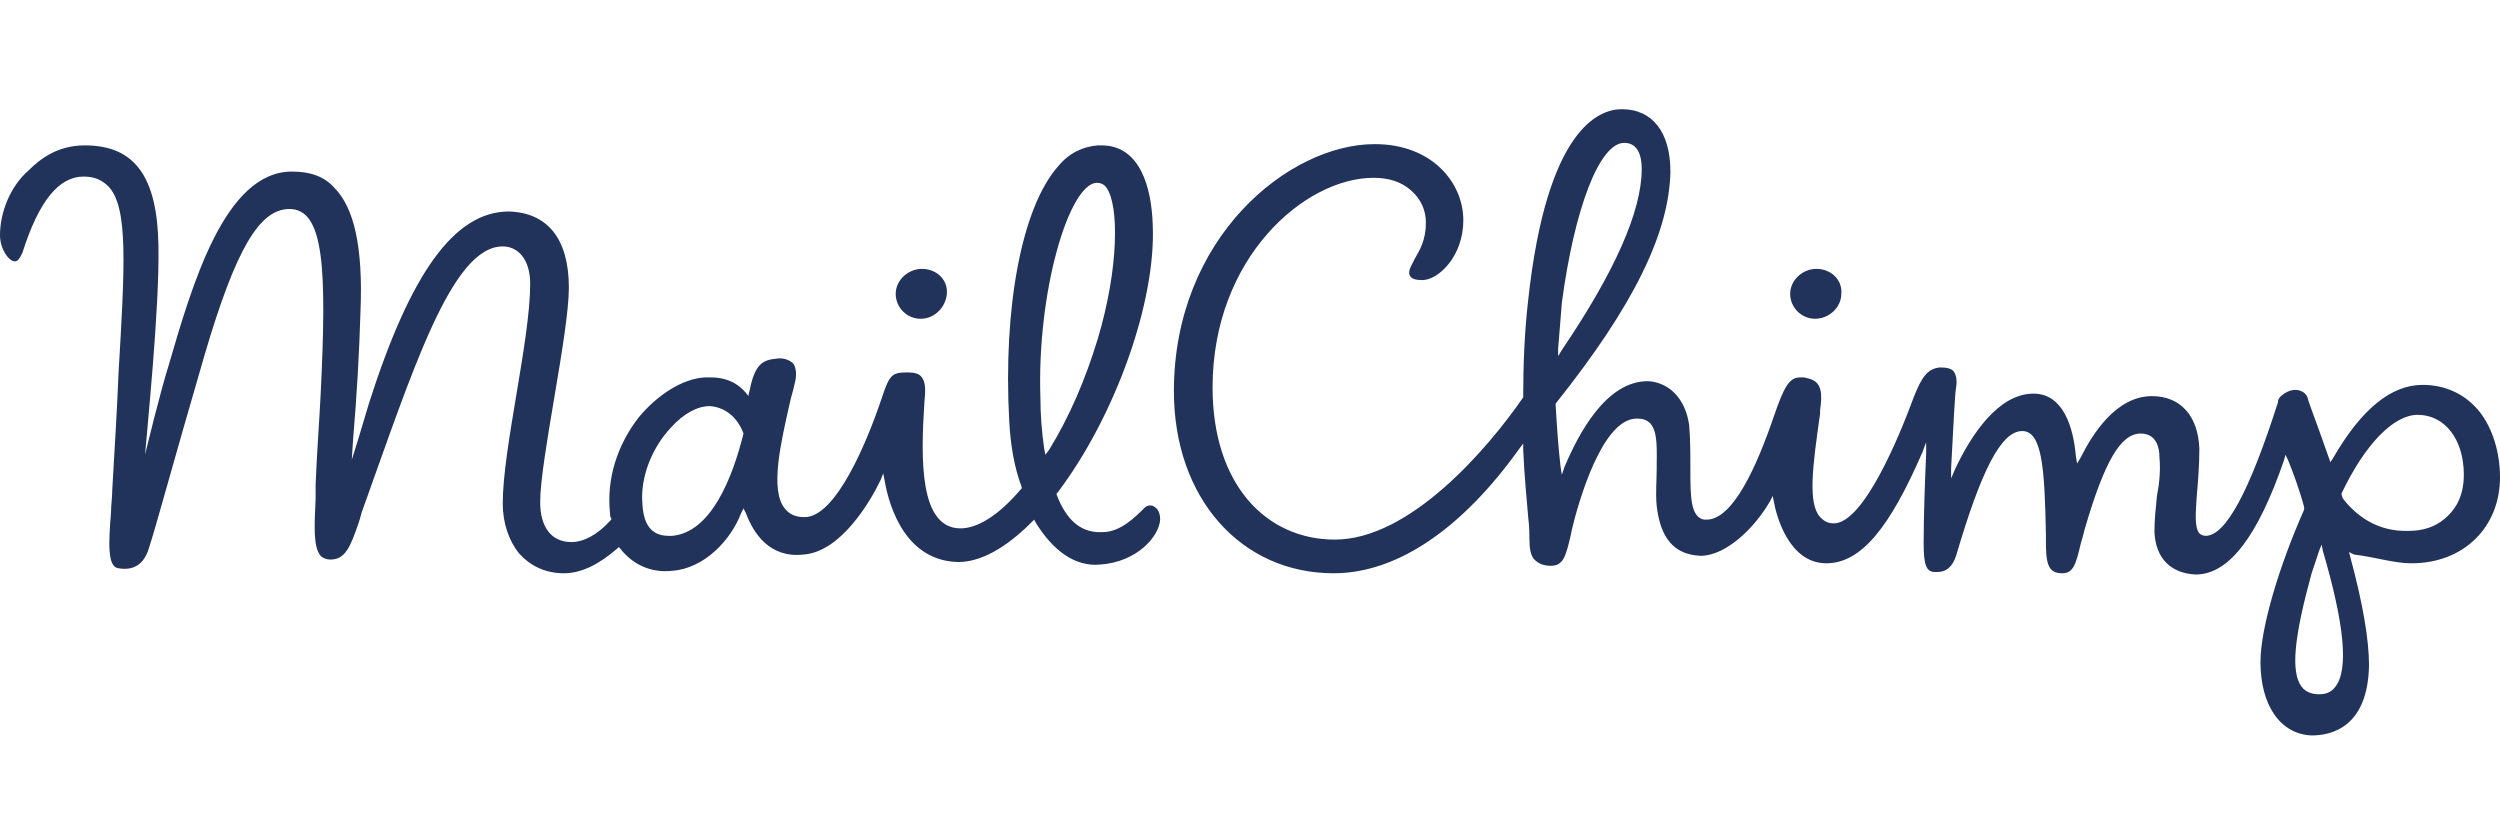
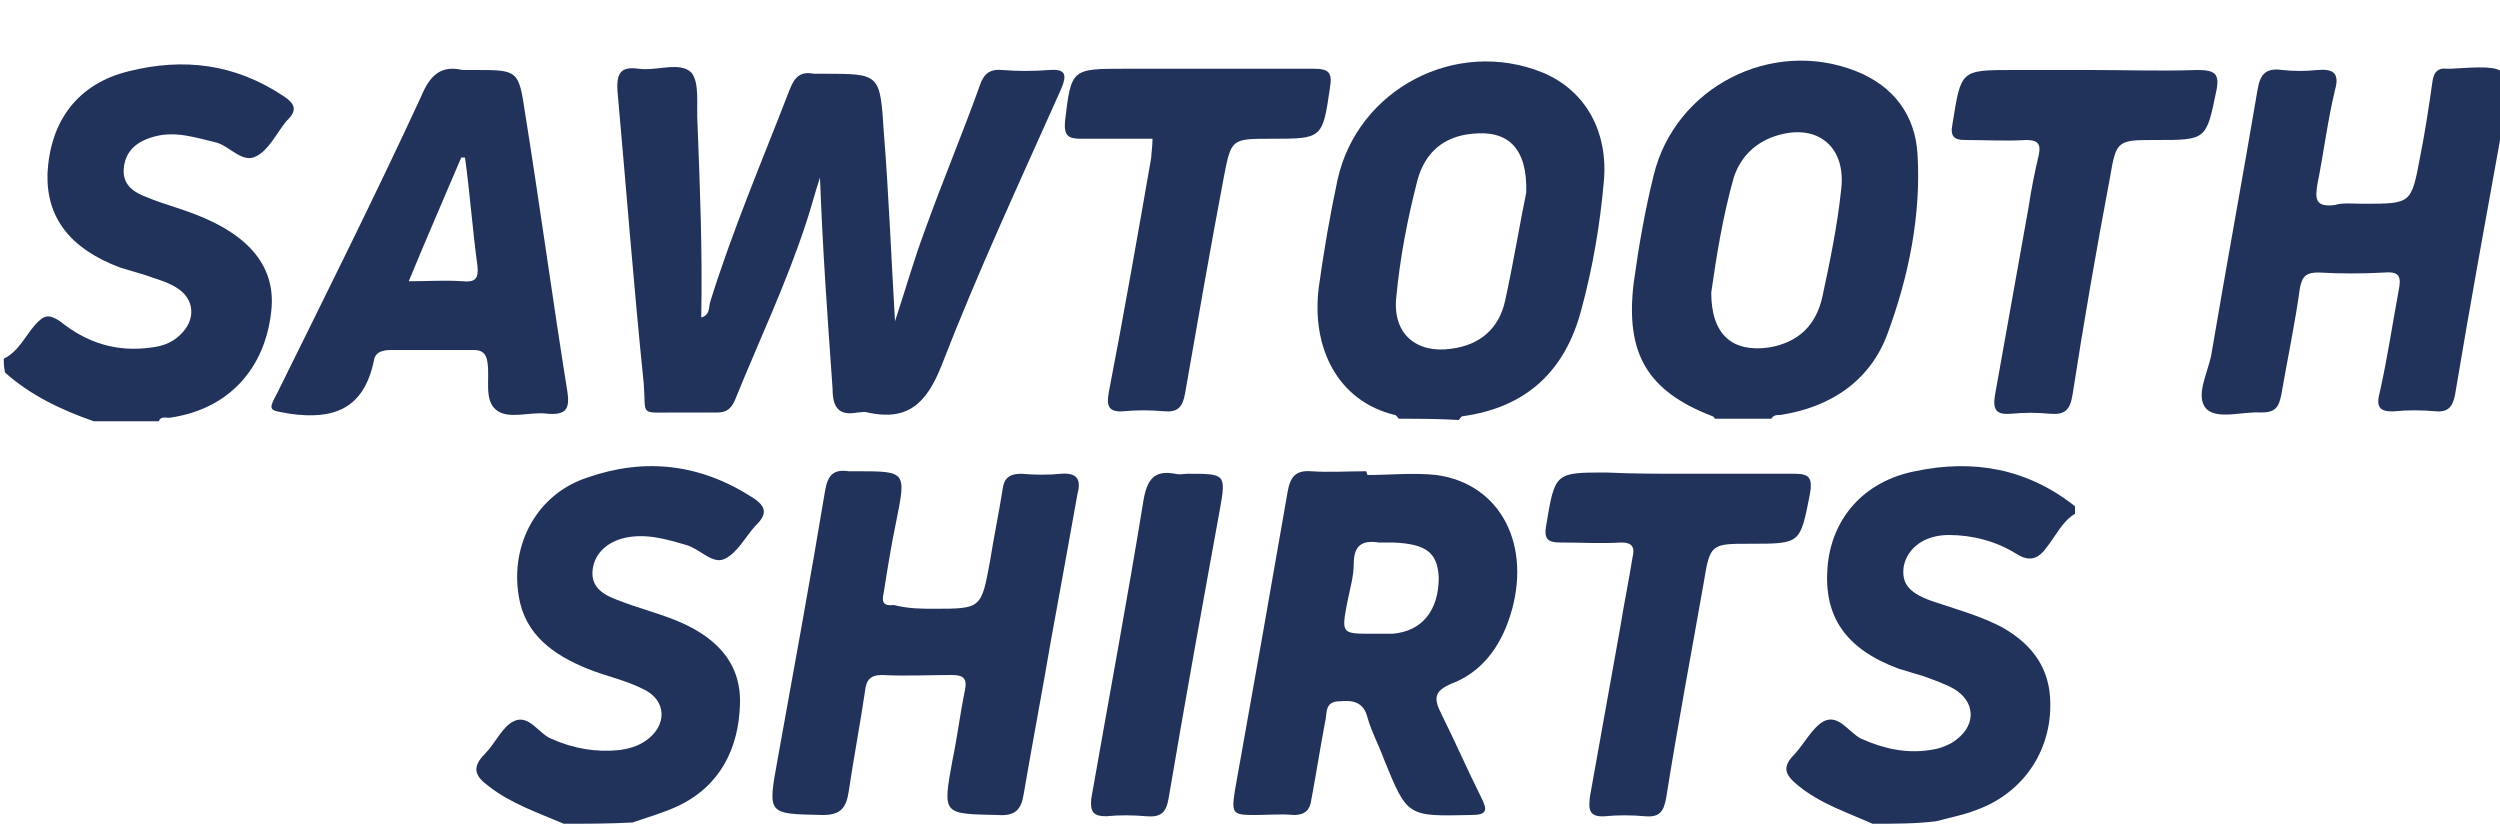
- <svg xmlns="http://www.w3.org/2000/svg" width="200" height="67" viewBox="0 0 200 67" fill="none">
-   <path d="M192.914 45.063C197.106 45.063 200 42.169 200 38.177C200 36.181 199.401 34.285 198.403 32.987C197.305 31.59 195.709 30.791 193.812 30.791C191.317 30.791 188.922 32.688 186.627 36.68L186.427 36.979L186.327 36.68C185.729 34.983 185.23 33.586 184.93 32.788C184.731 32.189 184.631 31.989 184.631 31.889C184.531 31.49 184.132 31.191 183.633 31.191C183.333 31.191 183.034 31.291 182.735 31.49C182.435 31.69 182.236 31.889 182.236 32.189C179.94 39.374 178.044 42.867 176.447 42.867C176.248 42.867 176.048 42.767 175.948 42.668C175.549 42.169 175.649 41.071 175.749 39.574C175.848 38.476 175.948 37.179 175.948 35.881C175.848 33.286 174.451 31.69 172.156 31.69C169.261 31.69 167.365 34.783 166.467 36.58L166.168 37.079L166.068 36.48C165.868 34.185 165.07 31.49 162.675 31.49C159.88 31.49 157.685 34.783 156.387 37.578L156.088 38.276V37.478C156.287 33.785 156.387 31.59 156.487 30.991C156.587 30.392 156.487 29.993 156.287 29.694C156.088 29.494 155.788 29.394 155.19 29.394C154.291 29.494 153.792 29.993 153.094 31.79C151.996 34.783 149.102 41.869 146.707 41.869C146.208 41.869 145.908 41.67 145.609 41.37C144.611 40.273 145.01 37.279 145.609 33.087V32.788C145.908 30.791 145.409 30.392 144.311 30.193C144.212 30.193 144.112 30.193 144.012 30.193C143.114 30.193 142.715 30.991 141.916 33.286C140.519 37.378 138.623 41.57 136.527 41.57C136.427 41.57 136.327 41.57 136.327 41.57C135.23 41.37 135.23 39.674 135.23 37.578C135.23 36.38 135.23 35.083 135.13 33.985C134.83 31.889 133.533 30.592 131.836 30.492C128.443 30.492 126.248 34.783 125.15 37.378L124.95 37.977L124.85 37.378C124.651 35.682 124.551 34.085 124.451 32.388V32.288C130.739 24.404 133.533 18.616 133.633 13.726C133.633 10.632 132.236 8.736 129.741 8.736C127.944 8.736 123.752 10.233 122.255 24.005C121.956 26.6 121.856 29.195 121.856 31.79C118.962 35.981 112.774 43.167 106.786 43.167C101.297 43.167 97.006 38.776 97.006 30.991C97.006 20.612 104.391 14.225 109.88 14.225C111.078 14.225 112.076 14.524 112.874 15.223C113.673 15.921 114.072 16.819 114.072 17.817C114.072 19.215 113.573 20.013 113.174 20.712C113.074 20.911 112.974 21.111 112.874 21.31C112.774 21.51 112.675 21.809 112.774 22.009C112.874 22.308 113.273 22.408 113.772 22.408C115.07 22.408 117.066 20.512 117.066 17.618C117.066 14.624 114.571 11.53 109.98 11.53C103.094 11.53 93.912 19.015 93.912 31.291C93.912 39.873 99.301 45.861 106.687 45.861C111.876 45.861 117.066 42.169 121.557 35.881L121.856 35.482V35.981C121.956 38.276 122.156 40.073 122.255 41.37C122.355 42.169 122.355 42.867 122.355 43.167C122.355 43.865 122.455 44.464 122.754 44.764C123.054 45.063 123.453 45.263 124.052 45.263C125.05 45.263 125.25 44.564 125.649 42.867L125.749 42.368C126.248 40.273 128.144 33.486 130.938 33.486C131.437 33.486 131.737 33.586 132.036 33.885C132.635 34.584 132.535 35.881 132.535 37.478C132.535 38.476 132.435 39.474 132.535 40.472C132.834 43.067 133.932 44.364 136.028 44.464C138.124 44.464 140.419 42.169 141.617 40.073L141.816 39.674L141.916 40.173C142.116 41.27 143.114 45.063 146.108 45.063C148.902 45.063 151.198 42.169 153.792 36.181L154.092 35.382V36.281C153.992 38.576 153.892 41.27 153.892 43.466C153.892 45.163 154.092 45.761 154.79 45.761H154.99C155.689 45.761 156.188 45.362 156.487 44.464C158.483 37.678 160.08 34.484 161.776 34.484C163.373 34.484 163.573 37.478 163.673 42.767V43.167C163.673 44.963 163.772 45.861 164.97 45.861C165.868 45.861 166.068 45.163 166.467 43.466C166.567 43.167 166.667 42.767 166.766 42.368C168.363 36.879 169.661 34.684 171.257 34.684C172.655 34.684 172.755 36.081 172.755 36.58C172.854 37.578 172.754 38.676 172.555 39.674C172.455 40.672 172.355 41.57 172.355 42.568C172.455 44.664 173.653 45.861 175.649 45.961C178.343 45.961 180.639 42.867 182.735 36.779L182.834 36.38L183.034 36.779C183.433 37.778 183.932 39.075 184.331 40.572V40.672V40.772C182.335 45.263 180.838 50.253 180.838 52.947C180.838 56.44 182.435 58.736 184.93 58.835C186.327 58.835 189.421 58.336 189.521 53.247C189.521 51.151 189.022 48.257 188.024 44.564L187.924 44.165L188.323 44.364C190.02 44.564 191.517 45.063 192.914 45.063ZM124.651 27.897C124.751 26.6 124.85 25.402 124.95 24.205C125.948 16.72 127.944 11.43 129.94 11.43C130.838 11.43 131.337 12.129 131.337 13.526C131.337 16.919 129.142 21.809 124.95 27.997L124.651 28.496V27.897ZM186.826 54.943C186.527 55.342 186.128 55.542 185.529 55.542C184.93 55.542 184.431 55.342 184.132 54.943C183.234 53.746 183.533 50.951 184.93 45.861C185.13 45.263 185.329 44.664 185.529 44.065L185.729 43.566L185.828 44.065C187.525 49.853 187.924 53.546 186.826 54.943ZM187.425 39.873L187.325 39.574V39.474C189.222 35.482 191.517 33.187 193.413 33.187C195.609 33.187 197.106 35.183 197.106 37.977C197.106 39.873 196.307 40.871 195.609 41.47C194.81 42.169 193.812 42.468 192.715 42.468C190.12 42.568 188.423 41.171 187.425 39.873ZM64.272 44.364C67.266 44.165 69.661 40.073 70.459 38.376L70.659 37.877L70.758 38.376C71.158 40.772 72.555 44.863 76.647 44.963C78.443 44.963 80.439 43.865 82.535 41.77L82.734 41.57L82.834 41.77C84.231 44.065 86.028 45.362 88.024 45.163C90.918 44.963 92.715 42.967 92.814 41.57C92.814 41.171 92.715 40.871 92.515 40.672C92.216 40.372 91.916 40.372 91.617 40.572L91.517 40.672C90.818 41.37 89.621 42.568 88.224 42.568C86.527 42.668 85.329 41.67 84.531 39.574V39.474L84.631 39.374C89.222 33.286 92.515 24.105 92.216 17.917C92.116 15.023 91.218 11.63 88.124 11.63H87.824C86.627 11.73 85.529 12.229 84.631 13.326C81.737 16.62 80.24 24.604 80.739 33.686C80.838 35.582 81.138 37.378 81.737 38.975V39.075L81.637 39.175C79.94 41.171 78.243 42.269 76.846 42.269C73.553 42.269 73.653 36.779 73.952 32.189C74.052 31.191 74.052 30.592 73.752 30.193C73.553 29.893 73.154 29.794 72.655 29.794H72.555C71.357 29.794 71.158 29.993 70.559 31.79C69.361 35.382 66.866 41.37 64.371 41.37C63.673 41.37 63.174 41.171 62.775 40.672C61.577 39.175 62.475 35.382 63.174 32.288C63.273 31.79 63.473 31.191 63.573 30.692C63.773 29.993 63.673 29.394 63.473 29.095C63.174 28.796 62.675 28.596 62.076 28.696C60.978 28.796 60.379 29.195 59.98 31.191L59.88 31.59V31.69C59.381 30.991 58.483 30.193 56.886 30.193C56.786 30.193 56.587 30.193 56.387 30.193C54.591 30.293 52.595 31.59 51.098 33.386C49.401 35.582 48.503 38.276 48.802 41.071C48.802 41.171 48.802 41.37 48.902 41.47V41.57L48.802 41.67C47.804 42.767 46.707 43.366 45.709 43.366C44.112 43.366 43.214 42.169 43.214 40.173C43.214 36.779 45.509 26.7 45.509 23.007C45.509 19.115 43.812 17.019 40.719 16.919C36.327 16.919 32.834 21.909 29.541 32.189C29.241 33.187 28.942 34.185 28.643 35.183L28.144 36.779L28.244 35.183C28.543 31.69 28.742 28.297 28.842 24.803C29.042 19.813 28.343 16.62 26.747 15.023C25.948 14.125 24.85 13.726 23.353 13.726C17.964 13.726 15.369 22.808 13.473 29.294C12.874 31.191 11.776 35.582 11.078 38.576L11.477 37.877C11.776 34.085 12.774 24.704 12.675 19.614C12.575 14.125 10.778 11.63 6.786 11.63C4.591 11.63 3.194 12.728 2.295 13.626C0.798 14.923 0 17.019 0 18.815C0 19.913 0.699 20.911 1.198 20.911C1.497 20.911 1.697 20.412 1.796 20.213C3.094 16.121 4.691 14.125 6.687 14.125C7.585 14.125 8.184 14.424 8.683 14.923C10.279 16.62 9.98 21.31 9.481 29.893C9.381 32.488 9.182 35.682 8.982 39.175C8.982 39.773 8.882 40.372 8.882 40.971C8.683 43.466 8.583 45.362 9.481 45.462C10.679 45.662 11.477 45.163 11.876 43.965C12.475 42.169 13.773 37.279 16.367 28.396C18.862 19.913 20.759 16.72 23.154 16.72C25.948 16.72 26.148 21.51 25.649 31.59C25.549 33.686 25.349 36.181 25.25 38.776C25.25 39.175 25.25 39.474 25.25 39.873C25.15 42.069 25.05 43.766 25.649 44.464C25.848 44.664 26.148 44.764 26.447 44.764C27.645 44.764 28.044 43.666 28.643 41.969C28.742 41.67 28.842 41.37 28.942 40.971C33.034 29.594 36.128 19.714 40.22 19.714C41.417 19.714 42.415 20.712 42.415 22.708C42.415 27.199 40.22 35.881 40.22 40.273C40.22 41.869 40.719 43.267 41.517 44.264C42.415 45.263 43.613 45.861 45.11 45.861C46.507 45.861 47.904 45.163 49.401 43.865L49.501 43.766L49.601 43.865C50.599 45.163 52.096 45.861 53.792 45.662C56.387 45.462 58.483 43.167 59.281 41.071L59.481 40.672L59.681 41.071C60.279 42.668 61.577 44.664 64.272 44.364ZM87.725 14.624C88.024 14.624 88.323 14.724 88.523 15.023C89.521 16.42 89.521 21.41 87.824 27.099C86.826 30.392 85.529 33.386 83.932 35.981L83.633 36.38L83.533 35.881C83.333 34.484 83.234 33.087 83.234 31.889C82.934 23.306 85.529 14.724 87.725 14.624ZM59.481 34.684C58.583 38.276 56.886 42.568 53.792 42.867H53.493C52.196 42.867 51.497 42.069 51.397 40.372C51.198 38.276 52.096 35.881 53.693 34.185C54.691 33.087 55.788 32.488 56.786 32.488C58.184 32.588 59.082 33.586 59.481 34.684ZM73.752 21.51C72.655 21.51 71.657 22.408 71.657 23.506C71.657 24.604 72.555 25.502 73.653 25.502V25.702V25.502C74.751 25.502 75.649 24.604 75.749 23.506C75.848 22.408 74.95 21.51 73.752 21.51ZM145.309 21.51C144.212 21.51 143.214 22.408 143.214 23.506C143.214 24.604 144.112 25.502 145.21 25.502V25.702V25.502C146.307 25.502 147.305 24.604 147.305 23.506C147.405 22.408 146.507 21.51 145.309 21.51Z" fill="#21325B" />
+ <svg xmlns="http://www.w3.org/2000/svg" version="1.1" id="Layer_1" x="0px" y="0px" viewBox="0 0 200 67" style="enable-background:new 0 0 200 67;" xml:space="preserve">
+   <style type="text/css">
+ 	.st0{fill:#21325B;}
+ </style>
+   <path class="st0" d="M111.9,33.5c-0.1-0.1-0.2-0.3-0.3-0.3c-4.6-1.1-6.7-5.4-6.1-10.2c0.4-2.9,0.9-5.8,1.5-8.6  c1.6-7.3,9.5-11.4,16.4-8.6c3.4,1.4,5.3,4.7,4.9,8.8c-0.3,3.4-0.9,6.9-1.8,10.2c-1.3,4.9-4.4,7.8-9.5,8.5c-0.1,0-0.2,0.2-0.3,0.3  C115.1,33.5,113.5,33.5,111.9,33.5z M122.1,15.4c0.1-3.6-1.5-5-4.3-4.7c-2.3,0.2-3.8,1.5-4.4,3.7c-0.8,3.1-1.4,6.2-1.7,9.4  c-0.3,2.9,1.6,4.5,4.4,4.1c2.3-0.3,3.8-1.6,4.3-3.8C121.1,20.9,121.6,17.8,122.1,15.4z" />
+   <path class="st0" d="M137.2,33.5c-0.1-0.1-0.1-0.2-0.2-0.2c-5.2-2-7-5-6.3-10.7c0.4-2.9,0.9-5.8,1.6-8.6c1.7-7,9.4-11,16.2-8.3  c3,1.2,4.7,3.5,4.9,6.6c0.3,4.9-0.7,9.8-2.4,14.4c-1.4,3.8-4.6,5.9-8.6,6.5c-0.3,0-0.5,0-0.7,0.3C140.2,33.5,138.7,33.5,137.2,33.5z   M136.9,23.4c0,3.4,1.7,4.8,4.6,4.4c2.4-0.4,3.8-1.8,4.3-4.1c0.6-2.8,1.2-5.7,1.5-8.6c0.4-3.6-2.2-5.4-5.6-4.1  c-1.5,0.6-2.5,1.7-3,3.2C137.8,17.4,137.3,20.6,136.9,23.4z" />
+   <path class="st0" d="M0.3,28.7c1.2-0.6,1.7-1.8,2.5-2.7c0.7-0.8,1.1-0.9,2-0.3c2.1,1.7,4.5,2.5,7.3,2.1c0.9-0.1,1.7-0.4,2.3-1  c1.3-1.2,1.2-2.9-0.3-3.8c-0.8-0.5-1.7-0.7-2.5-1c-0.7-0.2-1.3-0.4-2-0.6c-4-1.5-5.9-4-5.8-7.5c0.2-4.2,2.4-7.2,6.5-8.2  c4.4-1.1,8.5-0.6,12.4,2c0.9,0.6,1.1,1.1,0.3,1.9c0,0-0.1,0.1-0.1,0.1c-0.8,1-1.4,2.3-2.4,2.8c-1.1,0.6-2.1-0.8-3.2-1.1  c-1.7-0.4-3.4-1-5.2-0.4c-1.3,0.4-2.1,1.2-2.2,2.5c-0.1,1.3,0.8,1.9,1.9,2.3c1.2,0.5,2.4,0.8,3.7,1.3c4.5,1.7,6.6,4.3,6.2,7.8  c-0.5,4.6-3.4,7.8-8,8.5c-0.3,0.1-0.8-0.2-1,0.3c-1.7,0-3.5,0-5.2,0c-2.6-0.9-5.1-2.1-7.1-3.9C0.3,29.3,0.3,29,0.3,28.7z" />
+   <path class="st0" d="M45.1,65.9c-2.1-0.9-4.2-1.6-6-3c-1.1-0.8-1.4-1.5-0.3-2.6c0.8-0.8,1.4-2.2,2.3-2.6c1.2-0.6,2,1,3,1.4  c1.8,0.8,3.6,1.1,5.5,0.9c0.7-0.1,1.4-0.3,2-0.7c1.8-1.2,1.8-3.3-0.2-4.2c-1.4-0.7-2.9-1-4.4-1.6c-2.7-1.1-5-2.7-5.5-5.8  c-0.7-4.2,1.5-8.2,5.5-9.5c4.6-1.6,9-1.1,13.2,1.6c1.1,0.7,1.2,1.3,0.3,2.2c0,0-0.1,0.1-0.1,0.1C59.6,43,59,44.2,58,44.7  c-1,0.5-2-0.8-3.1-1.1c-1.7-0.5-3.4-1-5.2-0.5c-1.3,0.4-2.2,1.3-2.3,2.6c-0.1,1.3,0.9,1.9,2,2.3c1.5,0.6,3.1,1,4.6,1.6  c3,1.2,5.3,3.2,5.2,6.7c-0.1,3.6-1.6,6.6-5,8.2c-1.1,0.5-2.4,0.9-3.6,1.3C48.7,65.9,46.9,65.9,45.1,65.9z" />
+   <path class="st0" d="M149.8,65.9c-2-0.9-4.2-1.6-6-3.1c-1.1-0.9-1.2-1.5-0.2-2.5c0.8-0.9,1.4-2.1,2.3-2.6c1.2-0.6,2,0.9,3,1.4  c1.8,0.8,3.6,1.2,5.5,0.9c0.8-0.1,1.6-0.4,2.2-0.9c1.5-1.2,1.4-3-0.3-4c-0.7-0.4-1.6-0.7-2.4-1c-0.7-0.2-1.3-0.4-2-0.6  c-4.3-1.6-6-4.2-5.7-8.1c0.3-3.9,2.9-6.9,7-7.7c4.7-1,9-0.2,12.8,2.8c0,0.2,0,0.4,0,0.6c-1,0.6-1.5,1.7-2.2,2.6  c-0.7,1-1.4,1.3-2.5,0.6c-1.6-1-3.5-1.5-5.4-1.5c-1.9,0-3.3,1-3.6,2.5c-0.2,1.4,0.4,2.2,2.6,2.9c1.8,0.6,3.6,1.1,5.3,2  c2.1,1.2,3.6,2.9,3.8,5.5c0.3,4.1-2,7.7-5.9,9.1c-1,0.4-2.1,0.6-3.2,0.9C153.3,65.9,151.6,65.9,149.8,65.9z" />
+   <path class="st0" d="M65.6,14.2c-0.4,1.2-0.7,2.4-1.1,3.6c-1.6,4.9-3.8,9.5-5.7,14.2c-0.3,0.7-0.7,1-1.4,1c-1.1,0-2.3,0-3.4,0  c-2.9,0-2.3,0.3-2.5-2.3c-0.8-7.8-1.4-15.6-2.1-23.4c-0.1-1.5,0.3-2,1.7-1.8c1.4,0.2,3.3-0.6,4.2,0.3c0.7,0.8,0.4,2.7,0.5,4.1  c0.2,5.1,0.4,10.2,0.3,15.5c0.7-0.2,0.6-0.8,0.7-1.2c1.8-5.8,4.2-11.4,6.4-17.1c0.4-1,0.9-1.4,1.9-1.2c0.3,0,0.5,0,0.8,0  c4.5,0,4.5,0,4.8,4.6c0.4,5,0.6,10.1,0.9,15.2c0.8-2.4,1.5-4.9,2.4-7.3c1.4-3.9,3-7.7,4.4-11.6c0.3-0.9,0.8-1.3,1.8-1.2  c1.2,0.1,2.5,0.1,3.7,0c1.3-0.1,1.5,0.3,1,1.5c-3.3,7.4-6.7,14.7-9.6,22.2c-1.2,3-2.7,4.4-5.9,3.7c-0.3-0.1-0.5,0-0.8,0  c-1.6,0.3-2-0.5-2-2C66.2,25.4,65.8,19.8,65.6,14.2z" />
+   <path class="st0" d="M109.4,38c1.8,0,3.7-0.2,5.5,0c5.2,0.7,7.7,5.7,5.9,11.3c-0.8,2.5-2.3,4.5-4.7,5.4c-1.4,0.6-1.4,1.2-0.8,2.4  c1.1,2.2,2.1,4.5,3.2,6.7c0.5,1,0.5,1.4-0.8,1.4c-5.1,0.1-5.1,0.2-7-4.5c-0.4-1.1-1-2.2-1.3-3.3c-0.3-1.2-1.1-1.4-2.2-1.3  c-1.3,0-1,1-1.2,1.7c-0.4,2.1-0.7,4.1-1.1,6.2c-0.1,0.8-0.5,1.2-1.4,1.2c-1-0.1-2.1,0-3.1,0c-1.8,0-1.9-0.1-1.6-2  c0.7-3.9,1.4-7.9,2.1-11.8c0.7-4,1.4-8,2.1-12c0.2-1.2,0.6-1.8,1.9-1.7c1.4,0.1,2.9,0,4.4,0C109.4,38,109.4,38,109.4,38z   M109.8,50.7c0.5,0,1.1,0,1.6,0c2.4-0.2,3.7-1.9,3.7-4.5c-0.1-2-1-2.7-3.7-2.8c-0.4,0-0.8,0-1.1,0c-1.3-0.2-2,0.2-2,1.7  c0,1-0.3,2-0.5,3C107.3,50.7,107.3,50.7,109.8,50.7z" />
+   <path class="st0" d="M189.1,16.3c3.8,0,3.8,0,4.5-3.7c0.4-2,0.7-4,1-6.1c0.1-0.7,0.4-1.1,1.2-1c0.1,0,0.1,0,0.2,0  c5-0.3,5-0.3,4.2,4.6c-1.3,7.2-2.6,14.3-3.8,21.5c-0.2,1-0.6,1.4-1.6,1.3c-1.1-0.1-2.2-0.1-3.2,0c-1.4,0.1-1.5-0.5-1.2-1.6  c0.6-2.7,1-5.4,1.5-8.1c0.2-1,0.1-1.5-1.1-1.4c-1.8,0.1-3.6,0.1-5.3,0c-0.9,0-1.3,0.2-1.5,1.2c-0.4,2.9-1,5.7-1.5,8.6  c-0.2,1-0.5,1.4-1.6,1.4c-1.5-0.1-3.5,0.6-4.4-0.3c-0.9-1,0.1-2.8,0.4-4.3c1.2-7.1,2.5-14.1,3.7-21.2c0.2-1.2,0.6-1.8,2-1.6  c0.9,0.1,1.8,0.1,2.8,0c1.2-0.1,1.8,0.2,1.4,1.6c-0.6,2.5-0.9,5-1.4,7.5c-0.2,1.2-0.2,1.9,1.4,1.7C187.4,16.2,188.2,16.3,189.1,16.3  z" />
+   <path class="st0" d="M74.7,48.7c3.8,0,3.8,0,4.5-3.8c0.3-1.9,0.7-3.8,1-5.7c0.1-0.9,0.5-1.3,1.5-1.3c1.1,0.1,2.2,0.1,3.2,0  c1.3-0.1,1.6,0.5,1.3,1.6c-0.7,3.9-1.4,7.8-2.1,11.6c-0.7,4.1-1.5,8.3-2.2,12.4c-0.2,1.3-0.7,1.8-2.1,1.7c-4.4-0.1-4.4,0-3.6-4.4  c0.4-1.9,0.6-3.7,1-5.6c0.2-1-0.2-1.2-1.1-1.2c-1.8,0-3.7,0.1-5.5,0c-1,0-1.3,0.4-1.4,1.3c-0.4,2.7-0.9,5.3-1.3,8  c-0.2,1.3-0.6,1.9-2.1,1.9c-4.4-0.1-4.4,0-3.6-4.4c1.3-7.2,2.6-14.3,3.8-21.5c0.2-1.2,0.6-1.8,1.9-1.6c0.2,0,0.4,0,0.6,0  c4,0,4,0,3.2,4c-0.4,1.9-0.7,3.8-1,5.7c-0.2,0.8,0,1.1,0.8,1C72.7,48.7,73.7,48.7,74.7,48.7z" />
+   <path class="st0" d="M38,5.6c3.4,0,3.5,0,4,3.4c1.2,7.5,2.2,14.9,3.4,22.4c0.2,1.4-0.2,1.8-1.6,1.7c-1.4-0.2-3.1,0.5-4.1-0.3  c-1-0.8-0.5-2.5-0.7-3.8c-0.1-0.7-0.4-1-1.1-1c-2.2,0-4.4,0-6.6,0c-0.8,0-1.3,0.2-1.4,0.9c-0.8,3.8-3.2,4.7-6.7,4.2  c-1.7-0.3-1.8-0.2-1-1.7c3.9-7.9,7.8-15.7,11.5-23.7C34.4,6,35.3,5.2,37,5.6C37.4,5.6,37.7,5.6,38,5.6z M37.2,12.6  c-0.1,0-0.2,0-0.3,0c-1.4,3.3-2.8,6.5-4.2,9.9c1.6,0,2.9-0.1,4.3,0c1,0.1,1.3-0.2,1.2-1.2C37.8,18.4,37.6,15.5,37.2,12.6z" />
+   <path class="st0" d="M167.2,5.6c2.9,0,5.7,0.1,8.6,0c1.4,0,1.8,0.3,1.5,1.7c-0.8,3.9-0.8,3.9-4.8,3.9c-3.1,0-3.2,0-3.7,3  c-1.1,5.8-2.1,11.6-3,17.4c-0.2,1.2-0.6,1.6-1.8,1.5c-1-0.1-2.1-0.1-3.1,0c-1.2,0.1-1.5-0.3-1.3-1.5c0.9-5,1.8-10.1,2.7-15.1  c0.2-1.4,0.5-2.8,0.8-4.1c0.2-0.9-0.1-1.2-1-1.2c-1.6,0.1-3.2,0-4.9,0c-0.9,0-1.2-0.3-1-1.3c0.7-4.3,0.6-4.3,4.9-4.3  C163.1,5.6,165.2,5.6,167.2,5.6z" />
+   <path class="st0" d="M92.2,11.1c-1.9,0-3.8,0-5.7,0c-1,0-1.4-0.2-1.3-1.4c0.5-4.2,0.5-4.2,4.8-4.2c5,0,10,0,15.1,0  c1.2,0,1.5,0.3,1.3,1.5c-0.6,4.1-0.6,4.1-4.7,4.1c-3.2,0-3.2,0-3.8,3.1c-1.1,5.8-2.1,11.6-3.1,17.3c-0.2,1.1-0.6,1.5-1.7,1.4  c-1.1-0.1-2.2-0.1-3.2,0c-1.2,0.1-1.4-0.4-1.2-1.5c1.2-6.2,2.3-12.5,3.4-18.8C92.1,12.2,92.2,11.8,92.2,11.1z" />
+   <path class="st0" d="M134.7,37.9c3,0,5.9,0,8.9,0c1.2,0,1.4,0.4,1.2,1.6c-0.8,4-0.7,4-4.8,4c-3.1,0-3.2,0-3.7,3.1  c-1,5.7-2.1,11.5-3,17.2c-0.2,1.1-0.5,1.6-1.7,1.5c-1.1-0.1-2.2-0.1-3.2,0c-1.4,0.1-1.3-0.7-1.2-1.6c0.8-4.5,1.6-8.9,2.4-13.4  c0.3-1.9,0.7-3.8,1-5.7c0.2-0.8,0-1.2-0.9-1.2c-1.6,0.1-3.2,0-4.9,0c-1,0-1.3-0.3-1.1-1.4c0.7-4.2,0.7-4.2,4.8-4.2  C130.6,37.9,132.7,37.9,134.7,37.9z" />
+   <path class="st0" d="M95,37.9c3,0,3.1,0,2.6,2.8c-1.4,7.7-2.8,15.4-4.1,23.1c-0.2,1.2-0.6,1.6-1.8,1.5c-1.1-0.1-2.2-0.1-3.2,0  c-1,0-1.3-0.3-1.2-1.4c1.4-8,2.9-16,4.2-24c0.3-1.6,0.9-2.3,2.5-2C94.4,38,94.7,37.9,95,37.9z" />
</svg>
